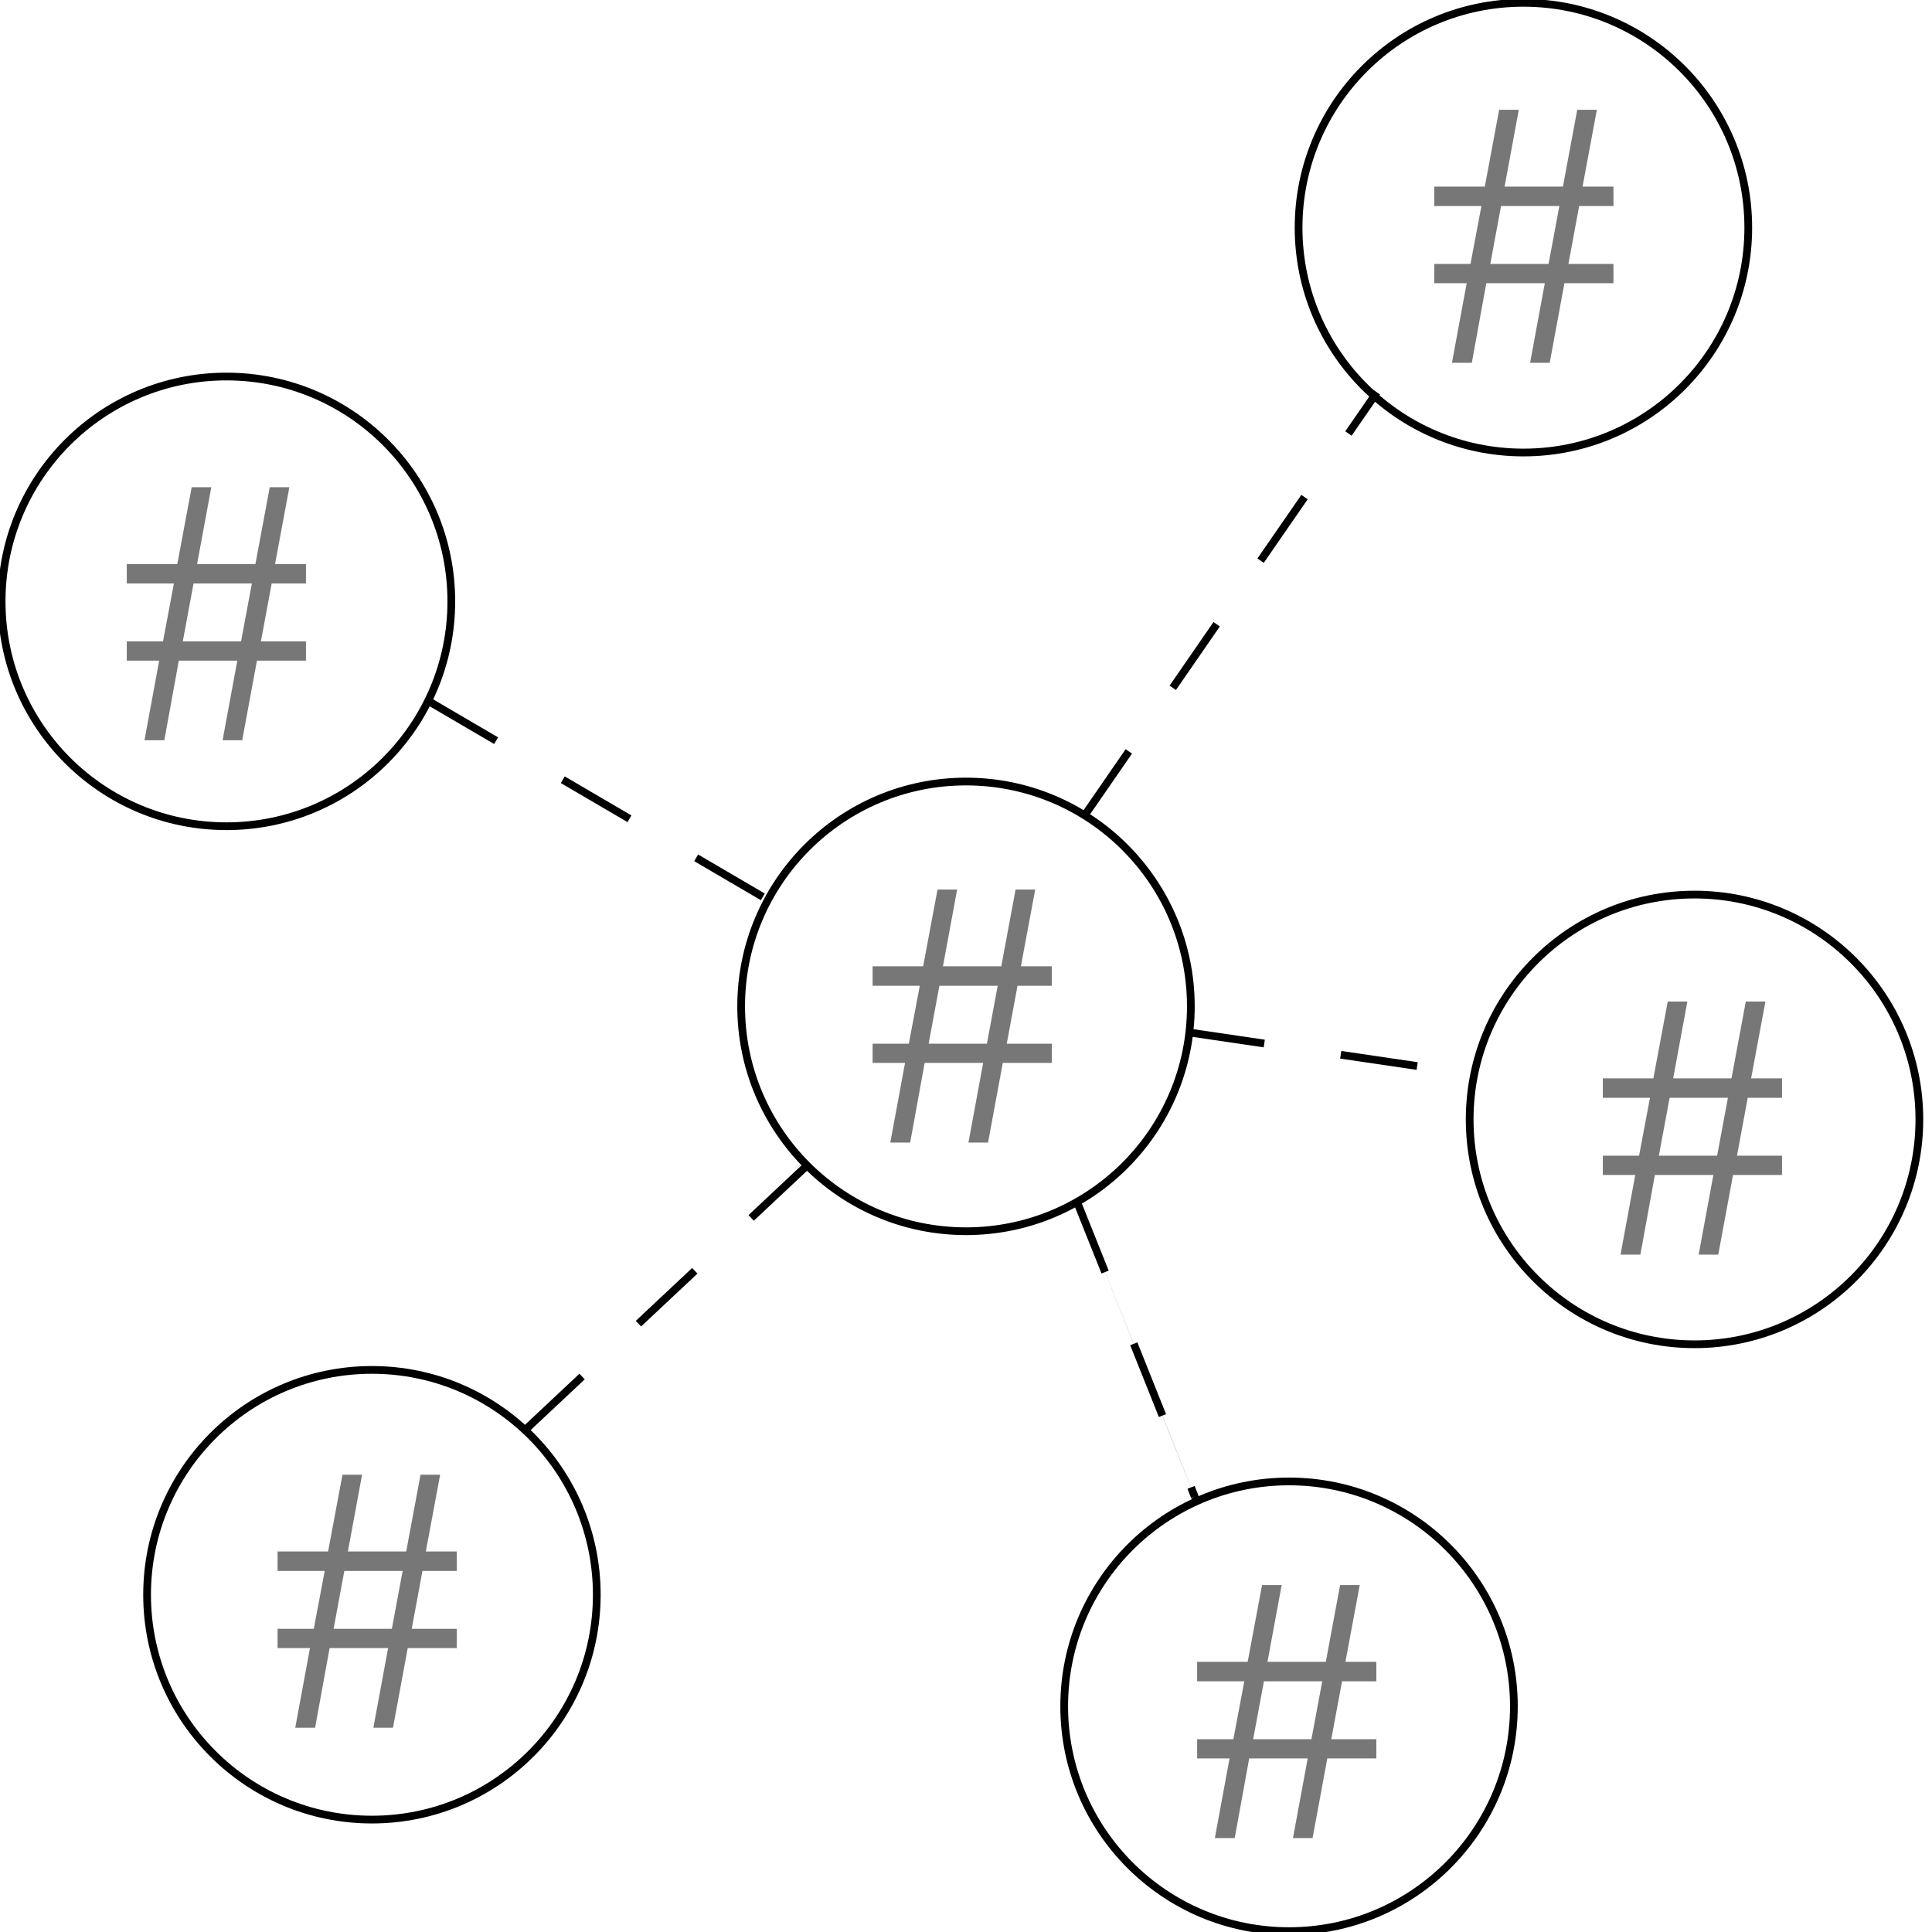
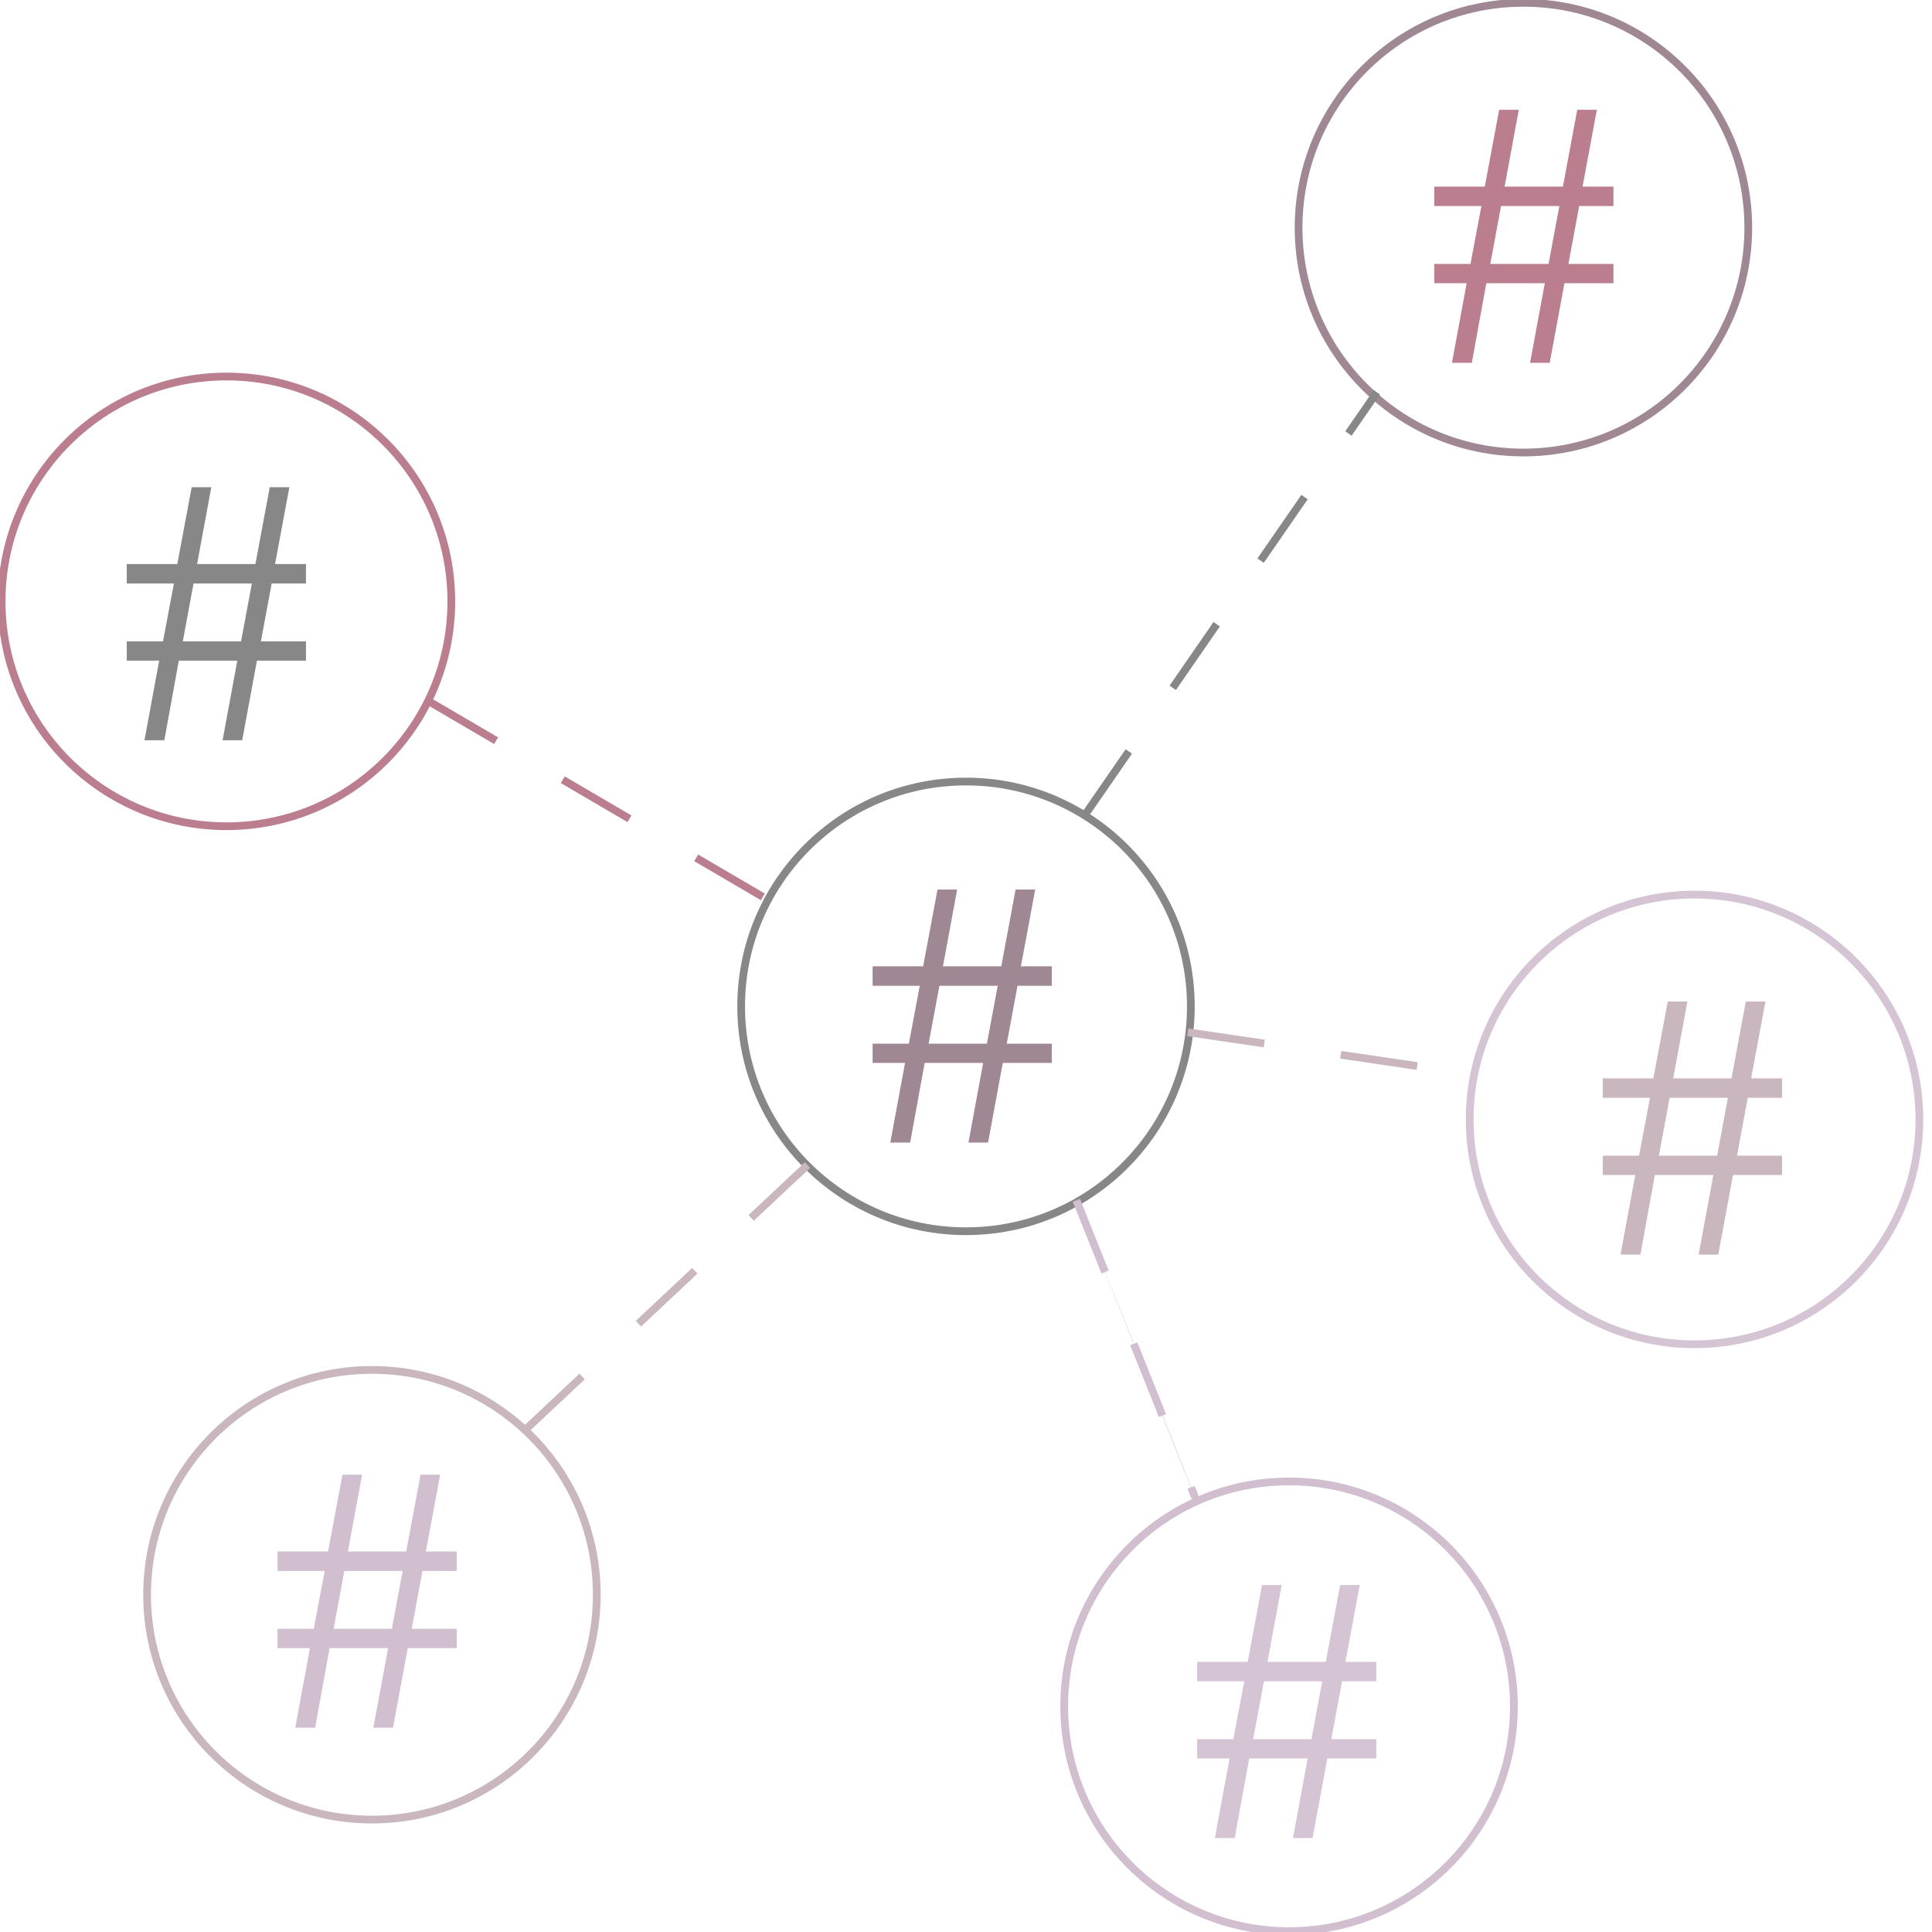
- <svg xmlns="http://www.w3.org/2000/svg" viewBox="0 0 500 500" width="200px" height="200px">
-   <ellipse fill="none" stroke="black" stroke-width="2" cx="250" cy="260.451" rx="58.19" ry="58.19" />
-   <ellipse fill="none" stroke="black" stroke-width="2" cx="394.262" cy="58.921" rx="58.19" ry="58.19" />
-   <ellipse fill="none" stroke="black" stroke-width="2" cx="58.611" cy="155.635" rx="58.19" ry="58.19" />
-   <ellipse fill="none" stroke="black" stroke-width="2" cx="96.256" cy="412.72" rx="58.19" ry="58.19" />
-   <ellipse fill="none" stroke="black" stroke-width="2" cx="333.604" cy="441.584" rx="58.19" ry="58.19" />
-   <ellipse fill="none" stroke="black" stroke-width="2" cx="438.541" cy="289.707" rx="58.19" ry="58.19" />
-   <text fill="#777777" text-anchor="middle" font-size="100" x="55.997" y="191.581">#</text>
-   <text fill="#777777" text-anchor="middle" font-size="100" x="249.02" y="295.696">#</text>
-   <text fill="#777777" text-anchor="middle" font-size="100" x="394.376" y="93.895">#</text>
-   <text fill="#777777" text-anchor="middle" font-size="100" x="438" y="324.688">#</text>
-   <text fill="#777777" text-anchor="middle" font-size="100" x="333.007" y="475.695">#</text>
-   <text fill="#777777" text-anchor="middle" font-size="100" x="95.018" y="447.132">#</text>
-   <path stroke="black" stroke-width="2" stroke-dasharray="20" d="M 111.129 181.582 L 197.837 232.354" />
-   <path stroke="black" stroke-width="2" stroke-dasharray="20" d="M 208.985 301.51 L 136.475 369.539" />
-   <path stroke="black" stroke-width="2" stroke-dasharray="20" d="M 307.403 267.151 L 380.923 277.973" />
-   <path stroke="black" stroke-width="2" stroke-dasharray="20" d="M 280.772 210.921 L 356.336 101.533" />
-   <path stroke="black" stroke-width="2" stroke-dasharray="20" d="M 278.572 310.635 C 278.572 310.635 309.642 388.3 309.172 387.283" />
+ <svg xmlns="http://www.w3.org/2000/svg" viewBox="0 0 500 500">
+   <ellipse fill="none" stroke="#878787" stroke-width="2" cx="250" cy="260.451" rx="58.19" ry="58.19" />
+   <text fill="#A08794" text-anchor="middle" font-size="100" x="249.02" y="295.696">#</text>
+   <ellipse fill="none" stroke="#a08794" stroke-width="2" cx="394.262" cy="58.921" rx="58.19" ry="58.19" />
+   <text fill="#BB7E8E" text-anchor="middle" font-size="100" x="394.376" y="93.895">#</text>
+   <path stroke="#878787" stroke-width="2" stroke-dasharray="20" d="M 280.772 210.921 L 356.336 101.533" />
+   <ellipse fill="none" stroke="#D5C4D3" stroke-width="2" cx="438.541" cy="289.707" rx="58.19" ry="58.19" />
+   <text fill="#C9B6BE" text-anchor="middle" font-size="100" x="438" y="324.688">#</text>
+   <path stroke="#C9B6BE" stroke-width="2" stroke-dasharray="20" d="M 307.403 267.151 L 380.923 277.973" />
+   <ellipse fill="none" stroke="#D1BECF" stroke-width="2" cx="333.604" cy="441.584" rx="58.19" ry="58.19" />
+   <text fill="#D5C4D3" text-anchor="middle" font-size="100" x="333.007" y="475.695">#</text>
+   <path stroke="#D1BECF" stroke-width="2" stroke-dasharray="20" d="M 278.572 310.635 C 278.572 310.635 309.642 388.3 309.172 387.283" />
+   <ellipse fill="none" stroke="#c9b6be" stroke-width="2" cx="96.256" cy="412.72" rx="58.19" ry="58.19" />
+   <text fill="#D1BECF" text-anchor="middle" font-size="100" x="95.018" y="447.132">#</text>
+   <path stroke="#C9B6BE" stroke-width="2" stroke-dasharray="20" d="M 208.985 301.51 L 136.475 369.539" />
+   <ellipse fill="none" stroke="#BB7E8E" stroke-width="2" cx="58.611" cy="155.635" rx="58.19" ry="58.19" />
+   <text fill="#878787" text-anchor="middle" font-size="100" x="55.997" y="191.581">#</text>
+   <path stroke="#BB7E8E" stroke-width="2" stroke-dasharray="20" d="M 111.129 181.582 L 197.837 232.354" />
</svg>
